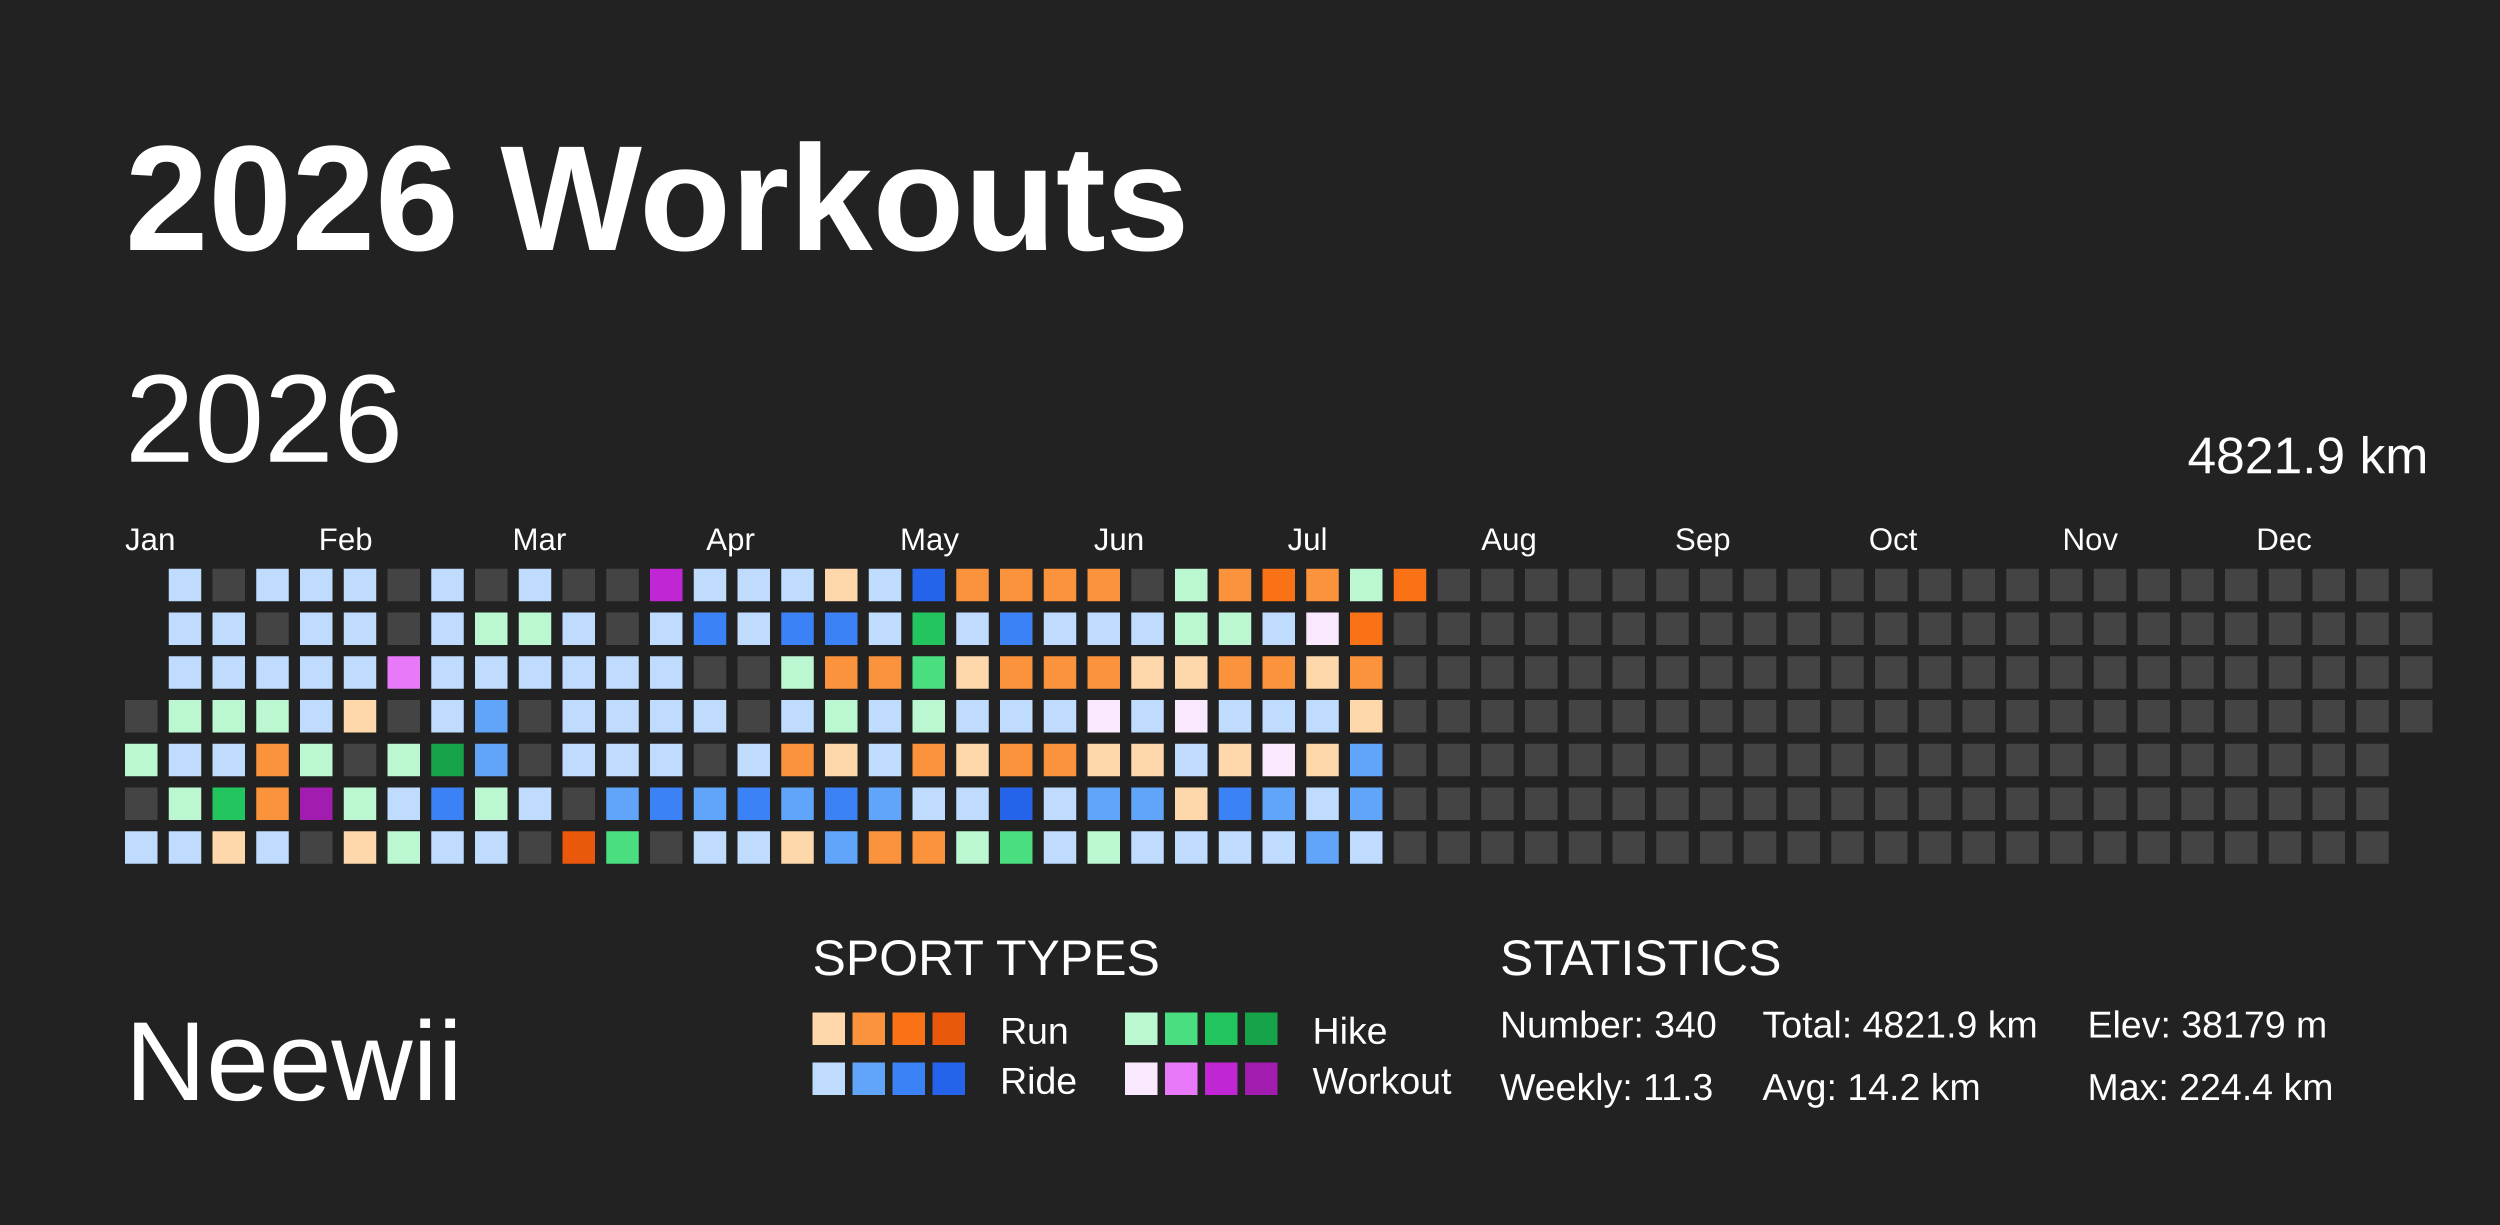
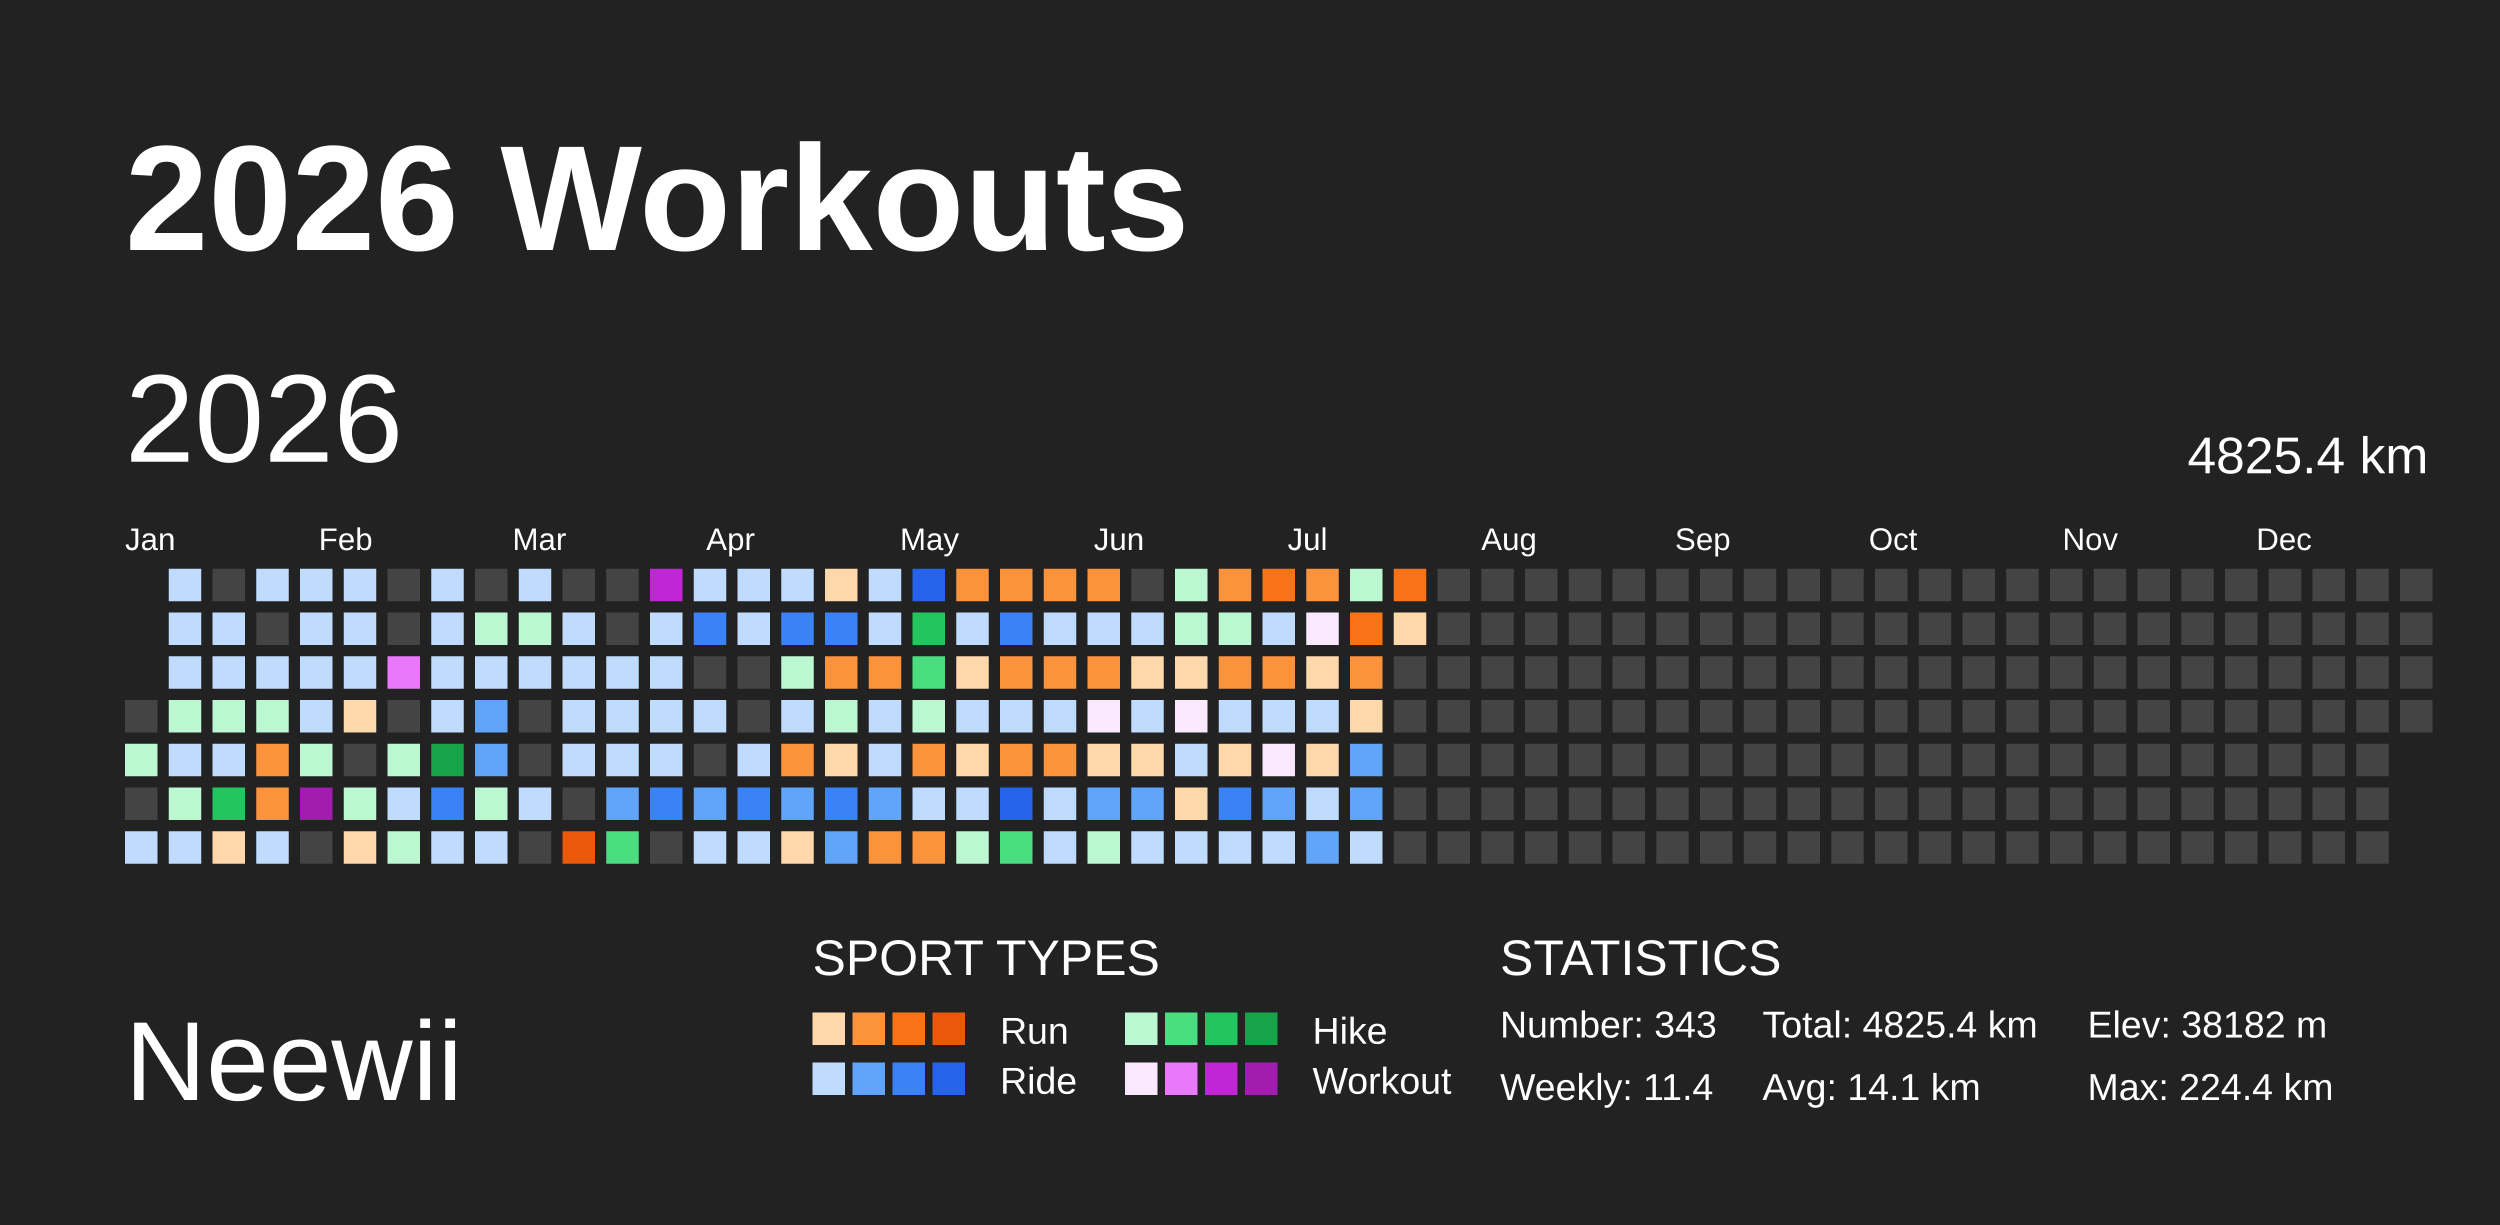
<svg xmlns="http://www.w3.org/2000/svg" baseProfile="full" height="98mm" version="1.1" viewBox="0,0,200,98" width="200mm">
  <defs />
  <rect fill="#222222" height="98" width="200" x="0" y="0" />
  <text fill="#FFFFFF" style="font-size:12px; font-family:Arial; font-weight:bold;" x="10" y="20">2026 Workouts</text>
  <text fill="#FFFFFF" style="font-size:9px; font-family:Arial" x="10" y="88">Neewii</text>
  <text fill="#FFFFFF" style="font-size:4px; font-family:Arial" x="65" y="78">SPORT TYPES</text>
  <rect fill="#fed7aa" height="2.6" width="2.6" x="65.0" y="81" />
  <rect fill="#fb923c" height="2.6" width="2.6" x="68.2" y="81" />
  <rect fill="#f97316" height="2.6" width="2.6" x="71.4" y="81" />
  <rect fill="#ea580c" height="2.6" width="2.6" x="74.6" y="81" />
  <text fill="#FFFFFF" style="font-size:3px; font-family:Arial" x="80" y="83.5">Run</text>
  <rect fill="#bbf7d0" height="2.6" width="2.6" x="90.0" y="81" />
  <rect fill="#4ade80" height="2.6" width="2.6" x="93.2" y="81" />
  <rect fill="#22c55e" height="2.6" width="2.6" x="96.4" y="81" />
  <rect fill="#16a34a" height="2.6" width="2.6" x="99.6" y="81" />
  <text fill="#FFFFFF" style="font-size:3px; font-family:Arial" x="105" y="83.5">Hike</text>
  <rect fill="#bfdbfe" height="2.6" width="2.6" x="65.0" y="85" />
  <rect fill="#60a5fa" height="2.6" width="2.6" x="68.2" y="85" />
  <rect fill="#3b82f6" height="2.6" width="2.6" x="71.4" y="85" />
  <rect fill="#2563eb" height="2.6" width="2.6" x="74.6" y="85" />
  <text fill="#FFFFFF" style="font-size:3px; font-family:Arial" x="80" y="87.5">Ride</text>
  <rect fill="#fae8ff" height="2.6" width="2.6" x="90.0" y="85" />
  <rect fill="#e879f9" height="2.6" width="2.6" x="93.2" y="85" />
  <rect fill="#c026d3" height="2.6" width="2.6" x="96.4" y="85" />
  <rect fill="#a21caf" height="2.6" width="2.6" x="99.6" y="85" />
  <text fill="#FFFFFF" style="font-size:3px; font-family:Arial" x="105" y="87.5">Workout</text>
  <text fill="#FFFFFF" style="font-size:4px; font-family:Arial" x="120" y="78">STATISTICS</text>
-   <text fill="#FFFFFF" style="font-size:3px; font-family:Arial" x="120" y="83">Number: 340</text>
-   <text fill="#FFFFFF" style="font-size:3px; font-family:Arial" x="120" y="88">Weekly: 11.3</text>
-   <text fill="#FFFFFF" style="font-size:3px; font-family:Arial" x="141" y="83">Total: 4821.9 km</text>
-   <text fill="#FFFFFF" style="font-size:3px; font-family:Arial" x="141" y="88">Avg: 14.2 km</text>
-   <text fill="#FFFFFF" style="font-size:3px; font-family:Arial" x="167" y="83">Elev: 38179 m</text>
+   <text fill="#FFFFFF" style="font-size:3px; font-family:Arial" x="120" y="83">Number: 343</text>
+   <text fill="#FFFFFF" style="font-size:3px; font-family:Arial" x="120" y="88">Weekly: 11.4</text>
+   <text fill="#FFFFFF" style="font-size:3px; font-family:Arial" x="141" y="83">Total: 4825.4 km</text>
+   <text fill="#FFFFFF" style="font-size:3px; font-family:Arial" x="141" y="88">Avg: 14.1 km</text>
+   <text fill="#FFFFFF" style="font-size:3px; font-family:Arial" x="167" y="83">Elev: 38182 m</text>
  <text fill="#FFFFFF" style="font-size:3px; font-family:Arial" x="167" y="88">Max: 224.4 km</text>
  <text dominant-baseline="hanging" fill="#FFFFFF" style="font-size:10.0px; font-family:Arial;" x="10" y="30">2026</text>
-   <text dominant-baseline="hanging" fill="#FFFFFF" style="font-size:4.125px; font-family:Arial;" x="175" y="35">4821.9 km</text>
+   <text dominant-baseline="hanging" fill="#FFFFFF" style="font-size:4.125px; font-family:Arial;" x="175" y="35">4825.4 km</text>
  <text fill="#FFFFFF" style="font-size:2.5px; font-family:Arial" x="10.0" y="44">Jan</text>
  <text fill="#FFFFFF" style="font-size:2.5px; font-family:Arial" x="25.5" y="44">Feb</text>
  <text fill="#FFFFFF" style="font-size:2.5px; font-family:Arial" x="41.0" y="44">Mar</text>
  <text fill="#FFFFFF" style="font-size:2.5px; font-family:Arial" x="56.5" y="44">Apr</text>
  <text fill="#FFFFFF" style="font-size:2.5px; font-family:Arial" x="72.0" y="44">May</text>
  <text fill="#FFFFFF" style="font-size:2.5px; font-family:Arial" x="87.5" y="44">Jun</text>
  <text fill="#FFFFFF" style="font-size:2.5px; font-family:Arial" x="103.0" y="44">Jul</text>
  <text fill="#FFFFFF" style="font-size:2.5px; font-family:Arial" x="118.5" y="44">Aug</text>
  <text fill="#FFFFFF" style="font-size:2.5px; font-family:Arial" x="134.0" y="44">Sep</text>
  <text fill="#FFFFFF" style="font-size:2.5px; font-family:Arial" x="149.5" y="44">Oct</text>
  <text fill="#FFFFFF" style="font-size:2.5px; font-family:Arial" x="165.0" y="44">Nov</text>
  <text fill="#FFFFFF" style="font-size:2.5px; font-family:Arial" x="180.5" y="44">Dec</text>
  <rect fill="#444444" height="2.6" width="2.6" x="10.0" y="56.0" />
  <rect fill="#bbf7d0" height="2.6" width="2.6" x="10.0" y="59.5" />
  <rect fill="#444444" height="2.6" width="2.6" x="10.0" y="63.0" />
  <rect fill="#bfdbfe" height="2.6" width="2.6" x="10.0" y="66.5" />
  <rect fill="#bfdbfe" height="2.6" width="2.6" x="13.5" y="45.5" />
  <rect fill="#bfdbfe" height="2.6" width="2.6" x="13.5" y="49.0" />
  <rect fill="#bfdbfe" height="2.6" width="2.6" x="13.5" y="52.5" />
  <rect fill="#bbf7d0" height="2.6" width="2.6" x="13.5" y="56.0" />
  <rect fill="#bfdbfe" height="2.6" width="2.6" x="13.5" y="59.5" />
  <rect fill="#bbf7d0" height="2.6" width="2.6" x="13.5" y="63.0" />
  <rect fill="#bfdbfe" height="2.6" width="2.6" x="13.5" y="66.5" />
  <rect fill="#444444" height="2.6" width="2.6" x="17.0" y="45.5" />
  <rect fill="#bfdbfe" height="2.6" width="2.6" x="17.0" y="49.0" />
  <rect fill="#bfdbfe" height="2.6" width="2.6" x="17.0" y="52.5" />
  <rect fill="#bbf7d0" height="2.6" width="2.6" x="17.0" y="56.0" />
  <rect fill="#bfdbfe" height="2.6" width="2.6" x="17.0" y="59.5" />
  <rect fill="#22c55e" height="2.6" width="2.6" x="17.0" y="63.0" />
  <rect fill="#fed7aa" height="2.6" width="2.6" x="17.0" y="66.5" />
  <rect fill="#bfdbfe" height="2.6" width="2.6" x="20.5" y="45.5" />
  <rect fill="#444444" height="2.6" width="2.6" x="20.5" y="49.0" />
  <rect fill="#bfdbfe" height="2.6" width="2.6" x="20.5" y="52.5" />
  <rect fill="#bbf7d0" height="2.6" width="2.6" x="20.5" y="56.0" />
  <rect fill="#fb923c" height="2.6" width="2.6" x="20.5" y="59.5" />
  <rect fill="#fb923c" height="2.6" width="2.6" x="20.5" y="63.0" />
  <rect fill="#bfdbfe" height="2.6" width="2.6" x="20.5" y="66.5" />
  <rect fill="#bfdbfe" height="2.6" width="2.6" x="24.0" y="45.5" />
  <rect fill="#bfdbfe" height="2.6" width="2.6" x="24.0" y="49.0" />
  <rect fill="#bfdbfe" height="2.6" width="2.6" x="24.0" y="52.5" />
  <rect fill="#bfdbfe" height="2.6" width="2.6" x="24.0" y="56.0" />
  <rect fill="#bbf7d0" height="2.6" width="2.6" x="24.0" y="59.5" />
  <rect fill="#a21caf" height="2.6" width="2.6" x="24.0" y="63.0" />
  <rect fill="#444444" height="2.6" width="2.6" x="24.0" y="66.5" />
  <rect fill="#bfdbfe" height="2.6" width="2.6" x="27.5" y="45.5" />
  <rect fill="#bfdbfe" height="2.6" width="2.6" x="27.5" y="49.0" />
  <rect fill="#bfdbfe" height="2.6" width="2.6" x="27.5" y="52.5" />
  <rect fill="#fed7aa" height="2.6" width="2.6" x="27.5" y="56.0" />
  <rect fill="#444444" height="2.6" width="2.6" x="27.5" y="59.5" />
  <rect fill="#bbf7d0" height="2.6" width="2.6" x="27.5" y="63.0" />
  <rect fill="#fed7aa" height="2.6" width="2.6" x="27.5" y="66.5" />
  <rect fill="#444444" height="2.6" width="2.6" x="31.0" y="45.5" />
  <rect fill="#444444" height="2.6" width="2.6" x="31.0" y="49.0" />
  <rect fill="#e879f9" height="2.6" width="2.6" x="31.0" y="52.5" />
  <rect fill="#444444" height="2.6" width="2.6" x="31.0" y="56.0" />
  <rect fill="#bbf7d0" height="2.6" width="2.6" x="31.0" y="59.5" />
  <rect fill="#bfdbfe" height="2.6" width="2.6" x="31.0" y="63.0" />
  <rect fill="#bbf7d0" height="2.6" width="2.6" x="31.0" y="66.5" />
  <rect fill="#bfdbfe" height="2.6" width="2.6" x="34.5" y="45.5" />
  <rect fill="#bfdbfe" height="2.6" width="2.6" x="34.5" y="49.0" />
  <rect fill="#bfdbfe" height="2.6" width="2.6" x="34.5" y="52.5" />
  <rect fill="#bfdbfe" height="2.6" width="2.6" x="34.5" y="56.0" />
  <rect fill="#16a34a" height="2.6" width="2.6" x="34.5" y="59.5" />
  <rect fill="#3b82f6" height="2.6" width="2.6" x="34.5" y="63.0" />
  <rect fill="#bfdbfe" height="2.6" width="2.6" x="34.5" y="66.5" />
  <rect fill="#444444" height="2.6" width="2.6" x="38.0" y="45.5" />
  <rect fill="#bbf7d0" height="2.6" width="2.6" x="38.0" y="49.0" />
  <rect fill="#bfdbfe" height="2.6" width="2.6" x="38.0" y="52.5" />
  <rect fill="#60a5fa" height="2.6" width="2.6" x="38.0" y="56.0" />
  <rect fill="#60a5fa" height="2.6" width="2.6" x="38.0" y="59.5" />
  <rect fill="#bbf7d0" height="2.6" width="2.6" x="38.0" y="63.0" />
  <rect fill="#bfdbfe" height="2.6" width="2.6" x="38.0" y="66.5" />
  <rect fill="#bfdbfe" height="2.6" width="2.6" x="41.5" y="45.5" />
  <rect fill="#bbf7d0" height="2.6" width="2.6" x="41.5" y="49.0" />
  <rect fill="#bfdbfe" height="2.6" width="2.6" x="41.5" y="52.5" />
  <rect fill="#444444" height="2.6" width="2.6" x="41.5" y="56.0" />
  <rect fill="#444444" height="2.6" width="2.6" x="41.5" y="59.5" />
  <rect fill="#bfdbfe" height="2.6" width="2.6" x="41.5" y="63.0" />
  <rect fill="#444444" height="2.6" width="2.6" x="41.5" y="66.5" />
  <rect fill="#444444" height="2.6" width="2.6" x="45.0" y="45.5" />
  <rect fill="#bfdbfe" height="2.6" width="2.6" x="45.0" y="49.0" />
  <rect fill="#bfdbfe" height="2.6" width="2.6" x="45.0" y="52.5" />
  <rect fill="#bfdbfe" height="2.6" width="2.6" x="45.0" y="56.0" />
  <rect fill="#bfdbfe" height="2.6" width="2.6" x="45.0" y="59.5" />
  <rect fill="#444444" height="2.6" width="2.6" x="45.0" y="63.0" />
  <rect fill="#ea580c" height="2.6" width="2.6" x="45.0" y="66.5" />
  <rect fill="#444444" height="2.6" width="2.6" x="48.5" y="45.5" />
  <rect fill="#444444" height="2.6" width="2.6" x="48.5" y="49.0" />
  <rect fill="#bfdbfe" height="2.6" width="2.6" x="48.5" y="52.5" />
  <rect fill="#bfdbfe" height="2.6" width="2.6" x="48.5" y="56.0" />
  <rect fill="#bfdbfe" height="2.6" width="2.6" x="48.5" y="59.5" />
  <rect fill="#60a5fa" height="2.6" width="2.6" x="48.5" y="63.0" />
  <rect fill="#4ade80" height="2.6" width="2.6" x="48.5" y="66.5" />
  <rect fill="#c026d3" height="2.6" width="2.6" x="52.0" y="45.5" />
  <rect fill="#bfdbfe" height="2.6" width="2.6" x="52.0" y="49.0" />
  <rect fill="#bfdbfe" height="2.6" width="2.6" x="52.0" y="52.5" />
  <rect fill="#bfdbfe" height="2.6" width="2.6" x="52.0" y="56.0" />
  <rect fill="#bfdbfe" height="2.6" width="2.6" x="52.0" y="59.5" />
  <rect fill="#3b82f6" height="2.6" width="2.6" x="52.0" y="63.0" />
  <rect fill="#444444" height="2.6" width="2.6" x="52.0" y="66.5" />
  <rect fill="#bfdbfe" height="2.6" width="2.6" x="55.5" y="45.5" />
  <rect fill="#3b82f6" height="2.6" width="2.6" x="55.5" y="49.0" />
  <rect fill="#444444" height="2.6" width="2.6" x="55.5" y="52.5" />
  <rect fill="#bfdbfe" height="2.6" width="2.6" x="55.5" y="56.0" />
  <rect fill="#444444" height="2.6" width="2.6" x="55.5" y="59.5" />
  <rect fill="#60a5fa" height="2.6" width="2.6" x="55.5" y="63.0" />
  <rect fill="#bfdbfe" height="2.6" width="2.6" x="55.5" y="66.5" />
  <rect fill="#bfdbfe" height="2.6" width="2.6" x="59.0" y="45.5" />
  <rect fill="#bfdbfe" height="2.6" width="2.6" x="59.0" y="49.0" />
  <rect fill="#444444" height="2.6" width="2.6" x="59.0" y="52.5" />
  <rect fill="#444444" height="2.6" width="2.6" x="59.0" y="56.0" />
  <rect fill="#bfdbfe" height="2.6" width="2.6" x="59.0" y="59.5" />
  <rect fill="#3b82f6" height="2.6" width="2.6" x="59.0" y="63.0" />
  <rect fill="#bfdbfe" height="2.6" width="2.6" x="59.0" y="66.5" />
  <rect fill="#bfdbfe" height="2.6" width="2.6" x="62.5" y="45.5" />
  <rect fill="#3b82f6" height="2.6" width="2.6" x="62.5" y="49.0" />
  <rect fill="#bbf7d0" height="2.6" width="2.6" x="62.5" y="52.5" />
  <rect fill="#bfdbfe" height="2.6" width="2.6" x="62.5" y="56.0" />
  <rect fill="#fb923c" height="2.6" width="2.6" x="62.5" y="59.5" />
  <rect fill="#60a5fa" height="2.6" width="2.6" x="62.5" y="63.0" />
  <rect fill="#fed7aa" height="2.6" width="2.6" x="62.5" y="66.5" />
  <rect fill="#fed7aa" height="2.6" width="2.6" x="66.0" y="45.5" />
  <rect fill="#3b82f6" height="2.6" width="2.6" x="66.0" y="49.0" />
  <rect fill="#fb923c" height="2.6" width="2.6" x="66.0" y="52.5" />
  <rect fill="#bbf7d0" height="2.6" width="2.6" x="66.0" y="56.0" />
  <rect fill="#fed7aa" height="2.6" width="2.6" x="66.0" y="59.5" />
  <rect fill="#3b82f6" height="2.6" width="2.6" x="66.0" y="63.0" />
  <rect fill="#60a5fa" height="2.6" width="2.6" x="66.0" y="66.5" />
  <rect fill="#bfdbfe" height="2.6" width="2.6" x="69.5" y="45.5" />
  <rect fill="#bfdbfe" height="2.6" width="2.6" x="69.5" y="49.0" />
  <rect fill="#fb923c" height="2.6" width="2.6" x="69.5" y="52.5" />
  <rect fill="#bfdbfe" height="2.6" width="2.6" x="69.5" y="56.0" />
  <rect fill="#bfdbfe" height="2.6" width="2.6" x="69.5" y="59.5" />
  <rect fill="#60a5fa" height="2.6" width="2.6" x="69.5" y="63.0" />
  <rect fill="#fb923c" height="2.6" width="2.6" x="69.5" y="66.5" />
  <rect fill="#2563eb" height="2.6" width="2.6" x="73.0" y="45.5" />
  <rect fill="#22c55e" height="2.6" width="2.6" x="73.0" y="49.0" />
  <rect fill="#4ade80" height="2.6" width="2.6" x="73.0" y="52.5" />
  <rect fill="#bbf7d0" height="2.6" width="2.6" x="73.0" y="56.0" />
  <rect fill="#fb923c" height="2.6" width="2.6" x="73.0" y="59.5" />
  <rect fill="#bfdbfe" height="2.6" width="2.6" x="73.0" y="63.0" />
  <rect fill="#fb923c" height="2.6" width="2.6" x="73.0" y="66.5" />
  <rect fill="#fb923c" height="2.6" width="2.6" x="76.5" y="45.5" />
  <rect fill="#bfdbfe" height="2.6" width="2.6" x="76.5" y="49.0" />
  <rect fill="#fed7aa" height="2.6" width="2.6" x="76.5" y="52.5" />
  <rect fill="#bfdbfe" height="2.6" width="2.6" x="76.5" y="56.0" />
  <rect fill="#fed7aa" height="2.6" width="2.6" x="76.5" y="59.5" />
  <rect fill="#bfdbfe" height="2.6" width="2.6" x="76.5" y="63.0" />
  <rect fill="#bbf7d0" height="2.6" width="2.6" x="76.5" y="66.5" />
  <rect fill="#fb923c" height="2.6" width="2.6" x="80.0" y="45.5" />
  <rect fill="#3b82f6" height="2.6" width="2.6" x="80.0" y="49.0" />
  <rect fill="#fb923c" height="2.6" width="2.6" x="80.0" y="52.5" />
  <rect fill="#bfdbfe" height="2.6" width="2.6" x="80.0" y="56.0" />
  <rect fill="#fb923c" height="2.6" width="2.6" x="80.0" y="59.5" />
  <rect fill="#2563eb" height="2.6" width="2.6" x="80.0" y="63.0" />
  <rect fill="#4ade80" height="2.6" width="2.6" x="80.0" y="66.5" />
  <rect fill="#fb923c" height="2.6" width="2.6" x="83.5" y="45.5" />
  <rect fill="#bfdbfe" height="2.6" width="2.6" x="83.5" y="49.0" />
  <rect fill="#fb923c" height="2.6" width="2.6" x="83.5" y="52.5" />
  <rect fill="#bfdbfe" height="2.6" width="2.6" x="83.5" y="56.0" />
  <rect fill="#fb923c" height="2.6" width="2.6" x="83.5" y="59.5" />
  <rect fill="#bfdbfe" height="2.6" width="2.6" x="83.5" y="63.0" />
  <rect fill="#bfdbfe" height="2.6" width="2.6" x="83.5" y="66.5" />
  <rect fill="#fb923c" height="2.6" width="2.6" x="87.0" y="45.5" />
  <rect fill="#bfdbfe" height="2.6" width="2.6" x="87.0" y="49.0" />
  <rect fill="#fb923c" height="2.6" width="2.6" x="87.0" y="52.5" />
  <rect fill="#fae8ff" height="2.6" width="2.6" x="87.0" y="56.0" />
  <rect fill="#fed7aa" height="2.6" width="2.6" x="87.0" y="59.5" />
  <rect fill="#60a5fa" height="2.6" width="2.6" x="87.0" y="63.0" />
  <rect fill="#bbf7d0" height="2.6" width="2.6" x="87.0" y="66.5" />
  <rect fill="#444444" height="2.6" width="2.6" x="90.5" y="45.5" />
  <rect fill="#bfdbfe" height="2.6" width="2.6" x="90.5" y="49.0" />
  <rect fill="#fed7aa" height="2.6" width="2.6" x="90.5" y="52.5" />
  <rect fill="#bfdbfe" height="2.6" width="2.6" x="90.5" y="56.0" />
  <rect fill="#fed7aa" height="2.6" width="2.6" x="90.5" y="59.5" />
  <rect fill="#60a5fa" height="2.6" width="2.6" x="90.5" y="63.0" />
  <rect fill="#bfdbfe" height="2.6" width="2.6" x="90.5" y="66.5" />
  <rect fill="#bbf7d0" height="2.6" width="2.6" x="94.0" y="45.5" />
  <rect fill="#bbf7d0" height="2.6" width="2.6" x="94.0" y="49.0" />
  <rect fill="#fed7aa" height="2.6" width="2.6" x="94.0" y="52.5" />
  <rect fill="#fae8ff" height="2.6" width="2.6" x="94.0" y="56.0" />
  <rect fill="#bfdbfe" height="2.6" width="2.6" x="94.0" y="59.5" />
  <rect fill="#fed7aa" height="2.6" width="2.6" x="94.0" y="63.0" />
  <rect fill="#bfdbfe" height="2.6" width="2.6" x="94.0" y="66.5" />
  <rect fill="#fb923c" height="2.6" width="2.6" x="97.5" y="45.5" />
  <rect fill="#bbf7d0" height="2.6" width="2.6" x="97.5" y="49.0" />
  <rect fill="#fb923c" height="2.6" width="2.6" x="97.5" y="52.5" />
  <rect fill="#bfdbfe" height="2.6" width="2.6" x="97.5" y="56.0" />
  <rect fill="#fed7aa" height="2.6" width="2.6" x="97.5" y="59.5" />
  <rect fill="#3b82f6" height="2.6" width="2.6" x="97.5" y="63.0" />
  <rect fill="#bfdbfe" height="2.6" width="2.6" x="97.5" y="66.5" />
  <rect fill="#f97316" height="2.6" width="2.6" x="101.0" y="45.5" />
  <rect fill="#bfdbfe" height="2.6" width="2.6" x="101.0" y="49.0" />
  <rect fill="#fb923c" height="2.6" width="2.6" x="101.0" y="52.5" />
  <rect fill="#bfdbfe" height="2.6" width="2.6" x="101.0" y="56.0" />
  <rect fill="#fae8ff" height="2.6" width="2.6" x="101.0" y="59.5" />
  <rect fill="#60a5fa" height="2.6" width="2.6" x="101.0" y="63.0" />
  <rect fill="#bfdbfe" height="2.6" width="2.6" x="101.0" y="66.5" />
  <rect fill="#fb923c" height="2.6" width="2.6" x="104.5" y="45.5" />
  <rect fill="#fae8ff" height="2.6" width="2.6" x="104.5" y="49.0" />
  <rect fill="#fed7aa" height="2.6" width="2.6" x="104.5" y="52.5" />
  <rect fill="#bfdbfe" height="2.6" width="2.6" x="104.5" y="56.0" />
  <rect fill="#fed7aa" height="2.6" width="2.6" x="104.5" y="59.5" />
  <rect fill="#bfdbfe" height="2.6" width="2.6" x="104.5" y="63.0" />
  <rect fill="#60a5fa" height="2.6" width="2.6" x="104.5" y="66.5" />
  <rect fill="#bbf7d0" height="2.6" width="2.6" x="108.0" y="45.5" />
  <rect fill="#f97316" height="2.6" width="2.6" x="108.0" y="49.0" />
  <rect fill="#fb923c" height="2.6" width="2.6" x="108.0" y="52.5" />
  <rect fill="#fed7aa" height="2.6" width="2.6" x="108.0" y="56.0" />
  <rect fill="#60a5fa" height="2.6" width="2.6" x="108.0" y="59.5" />
  <rect fill="#60a5fa" height="2.6" width="2.6" x="108.0" y="63.0" />
  <rect fill="#bfdbfe" height="2.6" width="2.6" x="108.0" y="66.5" />
  <rect fill="#f97316" height="2.6" width="2.6" x="111.5" y="45.5" />
-   <rect fill="#444444" height="2.6" width="2.6" x="111.5" y="49.0" />
+   <rect fill="#fed7aa" height="2.6" width="2.6" x="111.5" y="49.0" />
  <rect fill="#444444" height="2.6" width="2.6" x="111.5" y="52.5" />
  <rect fill="#444444" height="2.6" width="2.6" x="111.5" y="56.0" />
  <rect fill="#444444" height="2.6" width="2.6" x="111.5" y="59.5" />
  <rect fill="#444444" height="2.6" width="2.6" x="111.5" y="63.0" />
  <rect fill="#444444" height="2.6" width="2.6" x="111.5" y="66.5" />
  <rect fill="#444444" height="2.6" width="2.6" x="115.0" y="45.5" />
  <rect fill="#444444" height="2.6" width="2.6" x="115.0" y="49.0" />
  <rect fill="#444444" height="2.6" width="2.6" x="115.0" y="52.5" />
  <rect fill="#444444" height="2.6" width="2.6" x="115.0" y="56.0" />
  <rect fill="#444444" height="2.6" width="2.6" x="115.0" y="59.5" />
  <rect fill="#444444" height="2.6" width="2.6" x="115.0" y="63.0" />
  <rect fill="#444444" height="2.6" width="2.6" x="115.0" y="66.5" />
  <rect fill="#444444" height="2.6" width="2.6" x="118.5" y="45.5" />
  <rect fill="#444444" height="2.6" width="2.6" x="118.5" y="49.0" />
  <rect fill="#444444" height="2.6" width="2.6" x="118.5" y="52.5" />
  <rect fill="#444444" height="2.6" width="2.6" x="118.5" y="56.0" />
  <rect fill="#444444" height="2.6" width="2.6" x="118.5" y="59.5" />
  <rect fill="#444444" height="2.6" width="2.6" x="118.5" y="63.0" />
  <rect fill="#444444" height="2.6" width="2.6" x="118.5" y="66.5" />
  <rect fill="#444444" height="2.6" width="2.6" x="122.0" y="45.5" />
  <rect fill="#444444" height="2.6" width="2.6" x="122.0" y="49.0" />
  <rect fill="#444444" height="2.6" width="2.6" x="122.0" y="52.5" />
  <rect fill="#444444" height="2.6" width="2.6" x="122.0" y="56.0" />
  <rect fill="#444444" height="2.6" width="2.6" x="122.0" y="59.5" />
  <rect fill="#444444" height="2.6" width="2.6" x="122.0" y="63.0" />
  <rect fill="#444444" height="2.6" width="2.6" x="122.0" y="66.5" />
  <rect fill="#444444" height="2.6" width="2.6" x="125.5" y="45.5" />
  <rect fill="#444444" height="2.6" width="2.6" x="125.5" y="49.0" />
  <rect fill="#444444" height="2.6" width="2.6" x="125.5" y="52.5" />
  <rect fill="#444444" height="2.6" width="2.6" x="125.5" y="56.0" />
  <rect fill="#444444" height="2.6" width="2.6" x="125.5" y="59.5" />
  <rect fill="#444444" height="2.6" width="2.6" x="125.5" y="63.0" />
  <rect fill="#444444" height="2.6" width="2.6" x="125.5" y="66.5" />
  <rect fill="#444444" height="2.6" width="2.6" x="129.0" y="45.5" />
  <rect fill="#444444" height="2.6" width="2.6" x="129.0" y="49.0" />
  <rect fill="#444444" height="2.6" width="2.6" x="129.0" y="52.5" />
  <rect fill="#444444" height="2.6" width="2.6" x="129.0" y="56.0" />
  <rect fill="#444444" height="2.6" width="2.6" x="129.0" y="59.5" />
  <rect fill="#444444" height="2.6" width="2.6" x="129.0" y="63.0" />
  <rect fill="#444444" height="2.6" width="2.6" x="129.0" y="66.5" />
  <rect fill="#444444" height="2.6" width="2.6" x="132.5" y="45.5" />
  <rect fill="#444444" height="2.6" width="2.6" x="132.5" y="49.0" />
  <rect fill="#444444" height="2.6" width="2.6" x="132.5" y="52.5" />
  <rect fill="#444444" height="2.6" width="2.6" x="132.5" y="56.0" />
  <rect fill="#444444" height="2.6" width="2.6" x="132.5" y="59.5" />
  <rect fill="#444444" height="2.6" width="2.6" x="132.5" y="63.0" />
  <rect fill="#444444" height="2.6" width="2.6" x="132.5" y="66.5" />
  <rect fill="#444444" height="2.6" width="2.6" x="136.0" y="45.5" />
  <rect fill="#444444" height="2.6" width="2.6" x="136.0" y="49.0" />
  <rect fill="#444444" height="2.6" width="2.6" x="136.0" y="52.5" />
  <rect fill="#444444" height="2.6" width="2.6" x="136.0" y="56.0" />
  <rect fill="#444444" height="2.6" width="2.6" x="136.0" y="59.5" />
  <rect fill="#444444" height="2.6" width="2.6" x="136.0" y="63.0" />
  <rect fill="#444444" height="2.6" width="2.6" x="136.0" y="66.5" />
  <rect fill="#444444" height="2.6" width="2.6" x="139.5" y="45.5" />
  <rect fill="#444444" height="2.6" width="2.6" x="139.5" y="49.0" />
  <rect fill="#444444" height="2.6" width="2.6" x="139.5" y="52.5" />
  <rect fill="#444444" height="2.6" width="2.6" x="139.5" y="56.0" />
  <rect fill="#444444" height="2.6" width="2.6" x="139.5" y="59.5" />
  <rect fill="#444444" height="2.6" width="2.6" x="139.5" y="63.0" />
  <rect fill="#444444" height="2.6" width="2.6" x="139.5" y="66.5" />
  <rect fill="#444444" height="2.6" width="2.6" x="143.0" y="45.5" />
  <rect fill="#444444" height="2.6" width="2.6" x="143.0" y="49.0" />
  <rect fill="#444444" height="2.6" width="2.6" x="143.0" y="52.5" />
  <rect fill="#444444" height="2.6" width="2.6" x="143.0" y="56.0" />
  <rect fill="#444444" height="2.6" width="2.6" x="143.0" y="59.5" />
  <rect fill="#444444" height="2.6" width="2.6" x="143.0" y="63.0" />
  <rect fill="#444444" height="2.6" width="2.6" x="143.0" y="66.5" />
  <rect fill="#444444" height="2.6" width="2.6" x="146.5" y="45.5" />
  <rect fill="#444444" height="2.6" width="2.6" x="146.5" y="49.0" />
  <rect fill="#444444" height="2.6" width="2.6" x="146.5" y="52.5" />
  <rect fill="#444444" height="2.6" width="2.6" x="146.5" y="56.0" />
  <rect fill="#444444" height="2.6" width="2.6" x="146.5" y="59.5" />
  <rect fill="#444444" height="2.6" width="2.6" x="146.5" y="63.0" />
  <rect fill="#444444" height="2.6" width="2.6" x="146.5" y="66.5" />
  <rect fill="#444444" height="2.6" width="2.6" x="150.0" y="45.5" />
  <rect fill="#444444" height="2.6" width="2.6" x="150.0" y="49.0" />
  <rect fill="#444444" height="2.6" width="2.6" x="150.0" y="52.5" />
  <rect fill="#444444" height="2.6" width="2.6" x="150.0" y="56.0" />
  <rect fill="#444444" height="2.6" width="2.6" x="150.0" y="59.5" />
  <rect fill="#444444" height="2.6" width="2.6" x="150.0" y="63.0" />
  <rect fill="#444444" height="2.6" width="2.6" x="150.0" y="66.5" />
  <rect fill="#444444" height="2.6" width="2.6" x="153.5" y="45.5" />
  <rect fill="#444444" height="2.6" width="2.6" x="153.5" y="49.0" />
  <rect fill="#444444" height="2.6" width="2.6" x="153.5" y="52.5" />
  <rect fill="#444444" height="2.6" width="2.6" x="153.5" y="56.0" />
  <rect fill="#444444" height="2.6" width="2.6" x="153.5" y="59.5" />
  <rect fill="#444444" height="2.6" width="2.6" x="153.5" y="63.0" />
  <rect fill="#444444" height="2.6" width="2.6" x="153.5" y="66.5" />
  <rect fill="#444444" height="2.6" width="2.6" x="157.0" y="45.5" />
  <rect fill="#444444" height="2.6" width="2.6" x="157.0" y="49.0" />
  <rect fill="#444444" height="2.6" width="2.6" x="157.0" y="52.5" />
  <rect fill="#444444" height="2.6" width="2.6" x="157.0" y="56.0" />
  <rect fill="#444444" height="2.6" width="2.6" x="157.0" y="59.5" />
  <rect fill="#444444" height="2.6" width="2.6" x="157.0" y="63.0" />
  <rect fill="#444444" height="2.6" width="2.6" x="157.0" y="66.5" />
  <rect fill="#444444" height="2.6" width="2.6" x="160.5" y="45.5" />
  <rect fill="#444444" height="2.6" width="2.6" x="160.5" y="49.0" />
  <rect fill="#444444" height="2.6" width="2.6" x="160.5" y="52.5" />
  <rect fill="#444444" height="2.6" width="2.6" x="160.5" y="56.0" />
  <rect fill="#444444" height="2.6" width="2.6" x="160.5" y="59.5" />
  <rect fill="#444444" height="2.6" width="2.6" x="160.5" y="63.0" />
  <rect fill="#444444" height="2.6" width="2.6" x="160.5" y="66.5" />
  <rect fill="#444444" height="2.6" width="2.6" x="164.0" y="45.5" />
  <rect fill="#444444" height="2.6" width="2.6" x="164.0" y="49.0" />
  <rect fill="#444444" height="2.6" width="2.6" x="164.0" y="52.5" />
  <rect fill="#444444" height="2.6" width="2.6" x="164.0" y="56.0" />
  <rect fill="#444444" height="2.6" width="2.6" x="164.0" y="59.5" />
  <rect fill="#444444" height="2.6" width="2.6" x="164.0" y="63.0" />
  <rect fill="#444444" height="2.6" width="2.6" x="164.0" y="66.5" />
  <rect fill="#444444" height="2.6" width="2.6" x="167.5" y="45.5" />
  <rect fill="#444444" height="2.6" width="2.6" x="167.5" y="49.0" />
  <rect fill="#444444" height="2.6" width="2.6" x="167.5" y="52.5" />
  <rect fill="#444444" height="2.6" width="2.6" x="167.5" y="56.0" />
  <rect fill="#444444" height="2.6" width="2.6" x="167.5" y="59.5" />
  <rect fill="#444444" height="2.6" width="2.6" x="167.5" y="63.0" />
  <rect fill="#444444" height="2.6" width="2.6" x="167.5" y="66.5" />
  <rect fill="#444444" height="2.6" width="2.6" x="171.0" y="45.5" />
  <rect fill="#444444" height="2.6" width="2.6" x="171.0" y="49.0" />
  <rect fill="#444444" height="2.6" width="2.6" x="171.0" y="52.5" />
  <rect fill="#444444" height="2.6" width="2.6" x="171.0" y="56.0" />
  <rect fill="#444444" height="2.6" width="2.6" x="171.0" y="59.5" />
  <rect fill="#444444" height="2.6" width="2.6" x="171.0" y="63.0" />
  <rect fill="#444444" height="2.6" width="2.6" x="171.0" y="66.5" />
  <rect fill="#444444" height="2.6" width="2.6" x="174.5" y="45.5" />
  <rect fill="#444444" height="2.6" width="2.6" x="174.5" y="49.0" />
  <rect fill="#444444" height="2.6" width="2.6" x="174.5" y="52.5" />
  <rect fill="#444444" height="2.6" width="2.6" x="174.5" y="56.0" />
  <rect fill="#444444" height="2.6" width="2.6" x="174.5" y="59.5" />
  <rect fill="#444444" height="2.6" width="2.6" x="174.5" y="63.0" />
  <rect fill="#444444" height="2.6" width="2.6" x="174.5" y="66.5" />
  <rect fill="#444444" height="2.6" width="2.6" x="178.0" y="45.5" />
  <rect fill="#444444" height="2.6" width="2.6" x="178.0" y="49.0" />
  <rect fill="#444444" height="2.6" width="2.6" x="178.0" y="52.5" />
  <rect fill="#444444" height="2.6" width="2.6" x="178.0" y="56.0" />
  <rect fill="#444444" height="2.6" width="2.6" x="178.0" y="59.5" />
  <rect fill="#444444" height="2.6" width="2.6" x="178.0" y="63.0" />
  <rect fill="#444444" height="2.6" width="2.6" x="178.0" y="66.5" />
  <rect fill="#444444" height="2.6" width="2.6" x="181.5" y="45.5" />
  <rect fill="#444444" height="2.6" width="2.6" x="181.5" y="49.0" />
  <rect fill="#444444" height="2.6" width="2.6" x="181.5" y="52.5" />
  <rect fill="#444444" height="2.6" width="2.6" x="181.5" y="56.0" />
  <rect fill="#444444" height="2.6" width="2.6" x="181.5" y="59.5" />
  <rect fill="#444444" height="2.6" width="2.6" x="181.5" y="63.0" />
  <rect fill="#444444" height="2.6" width="2.6" x="181.5" y="66.5" />
  <rect fill="#444444" height="2.6" width="2.6" x="185.0" y="45.5" />
  <rect fill="#444444" height="2.6" width="2.6" x="185.0" y="49.0" />
  <rect fill="#444444" height="2.6" width="2.6" x="185.0" y="52.5" />
  <rect fill="#444444" height="2.6" width="2.6" x="185.0" y="56.0" />
  <rect fill="#444444" height="2.6" width="2.6" x="185.0" y="59.5" />
  <rect fill="#444444" height="2.6" width="2.6" x="185.0" y="63.0" />
  <rect fill="#444444" height="2.6" width="2.6" x="185.0" y="66.5" />
  <rect fill="#444444" height="2.6" width="2.6" x="188.5" y="45.5" />
  <rect fill="#444444" height="2.6" width="2.6" x="188.5" y="49.0" />
  <rect fill="#444444" height="2.6" width="2.6" x="188.5" y="52.5" />
  <rect fill="#444444" height="2.6" width="2.6" x="188.5" y="56.0" />
  <rect fill="#444444" height="2.6" width="2.6" x="188.5" y="59.5" />
  <rect fill="#444444" height="2.6" width="2.6" x="188.5" y="63.0" />
  <rect fill="#444444" height="2.6" width="2.6" x="188.5" y="66.5" />
  <rect fill="#444444" height="2.6" width="2.6" x="192.0" y="45.5" />
  <rect fill="#444444" height="2.6" width="2.6" x="192.0" y="49.0" />
  <rect fill="#444444" height="2.6" width="2.6" x="192.0" y="52.5" />
  <rect fill="#444444" height="2.6" width="2.6" x="192.0" y="56.0" />
</svg>
